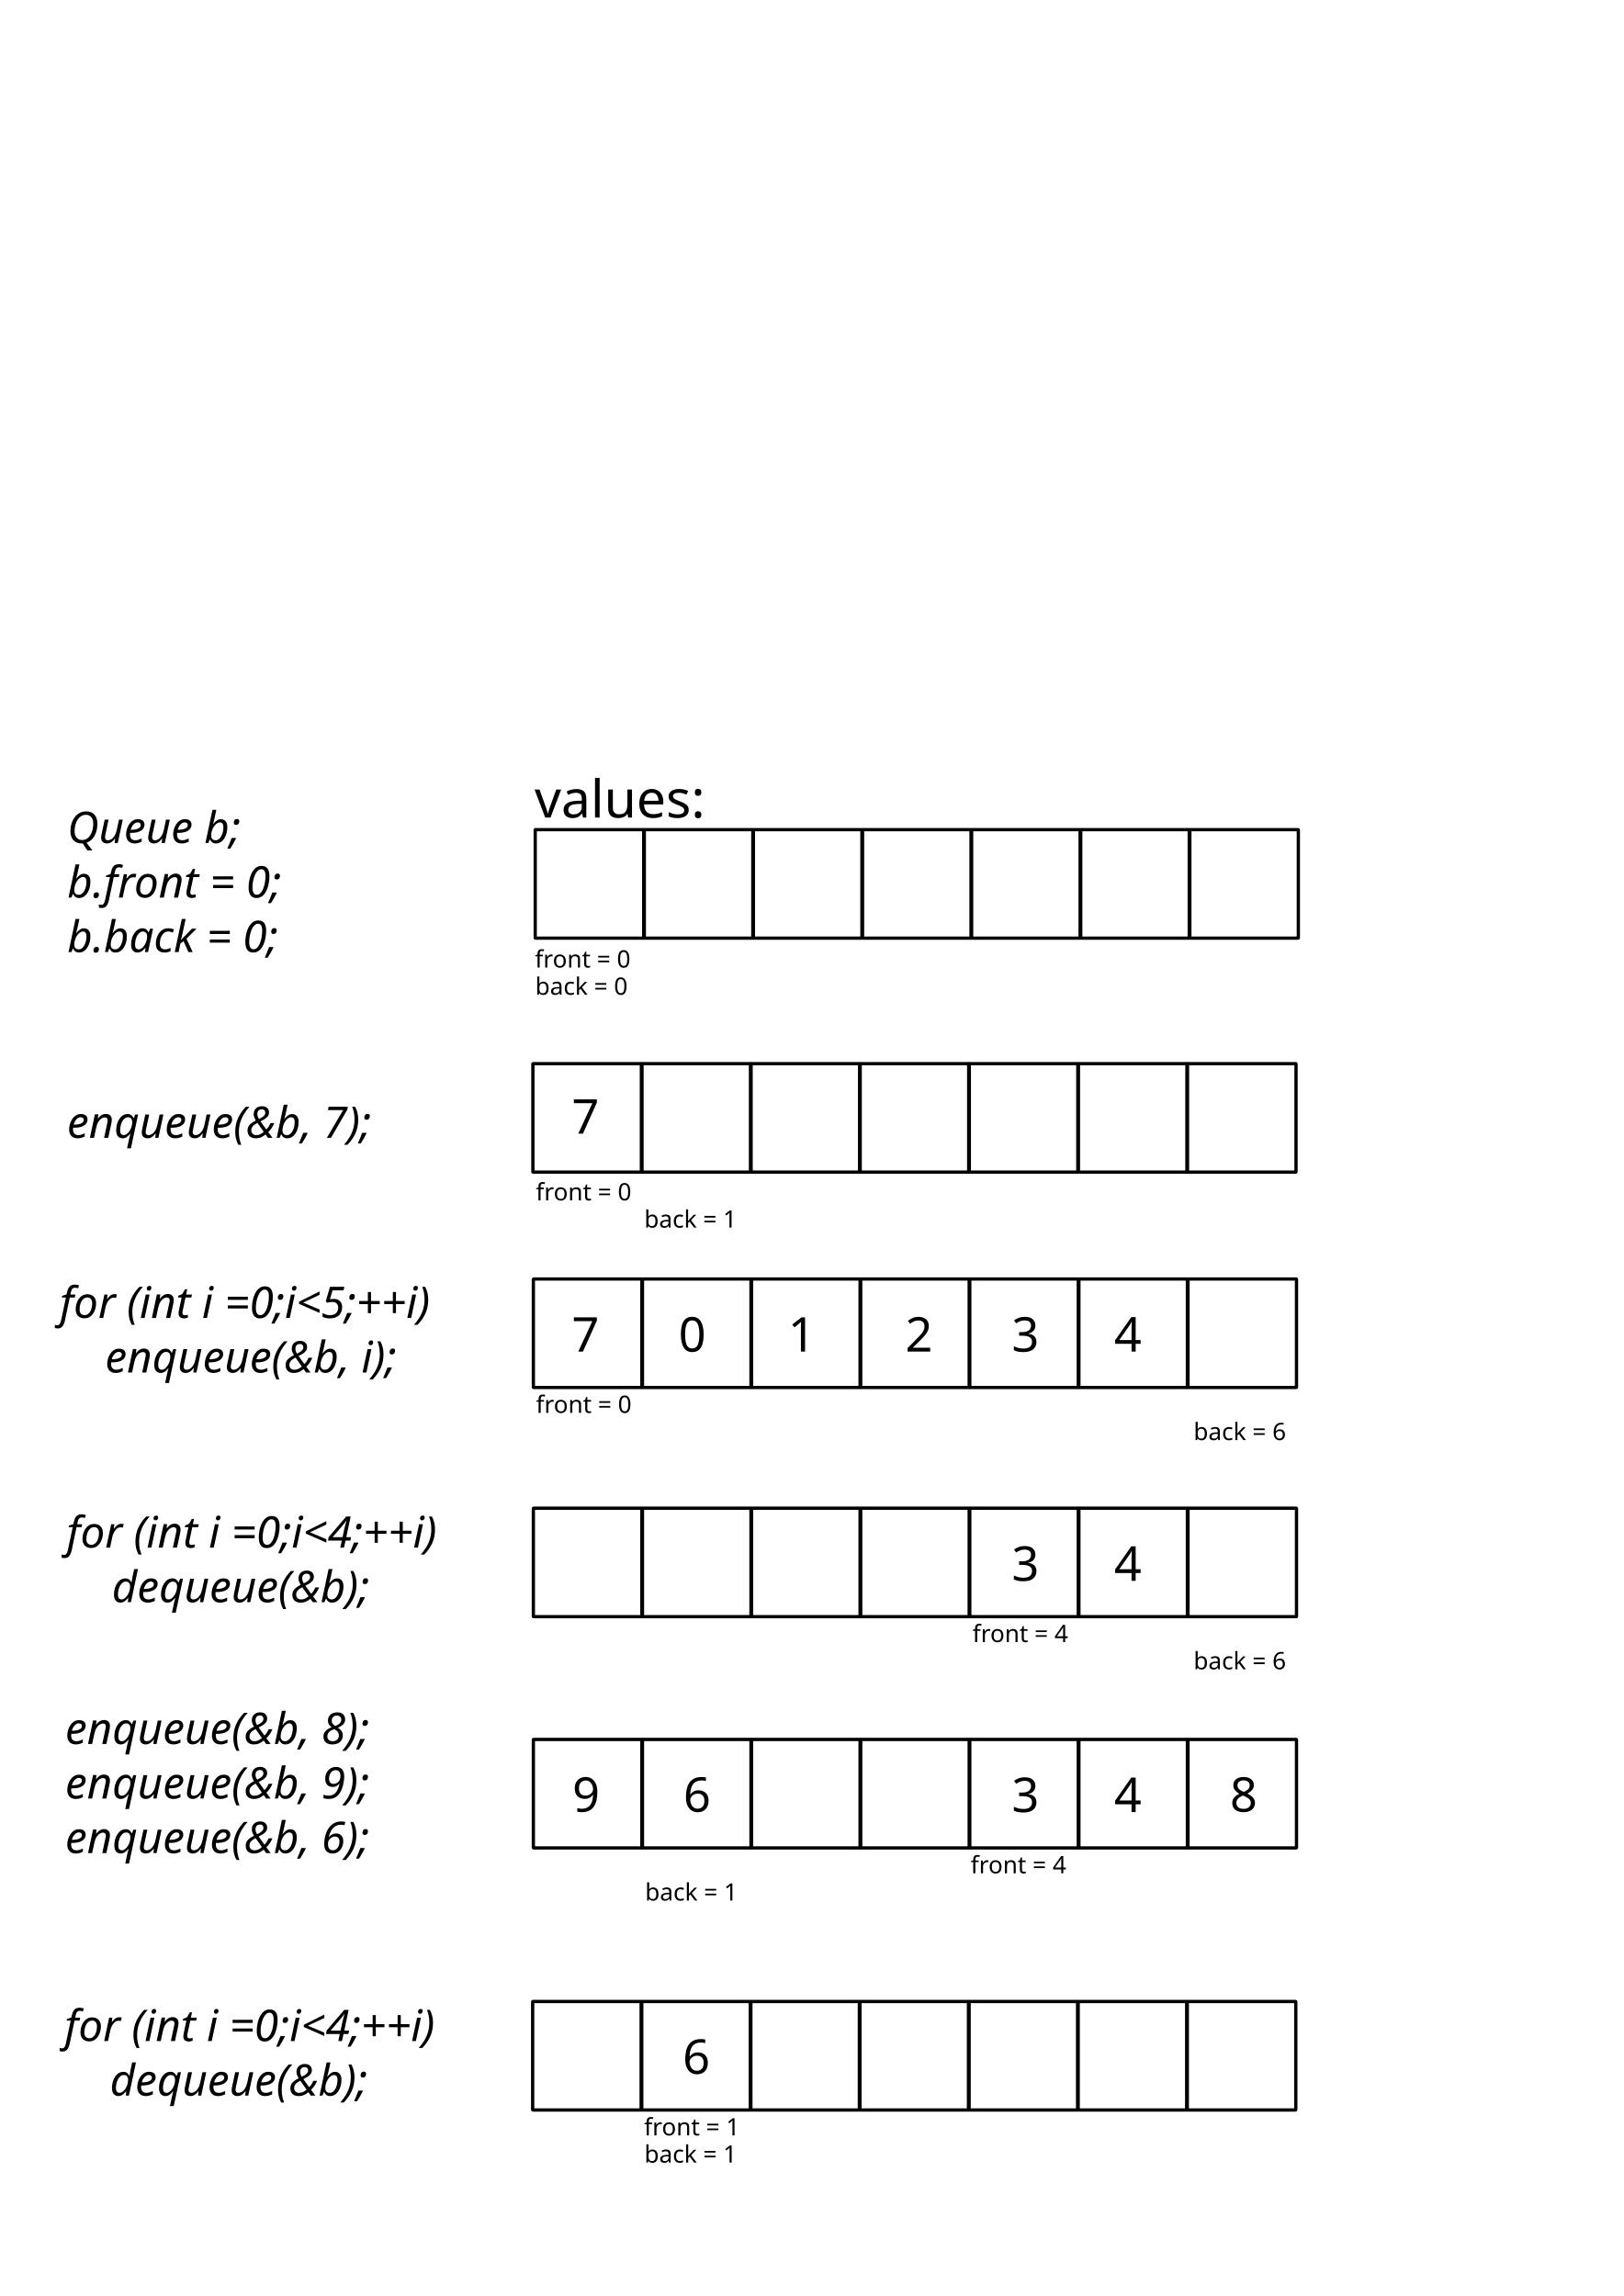
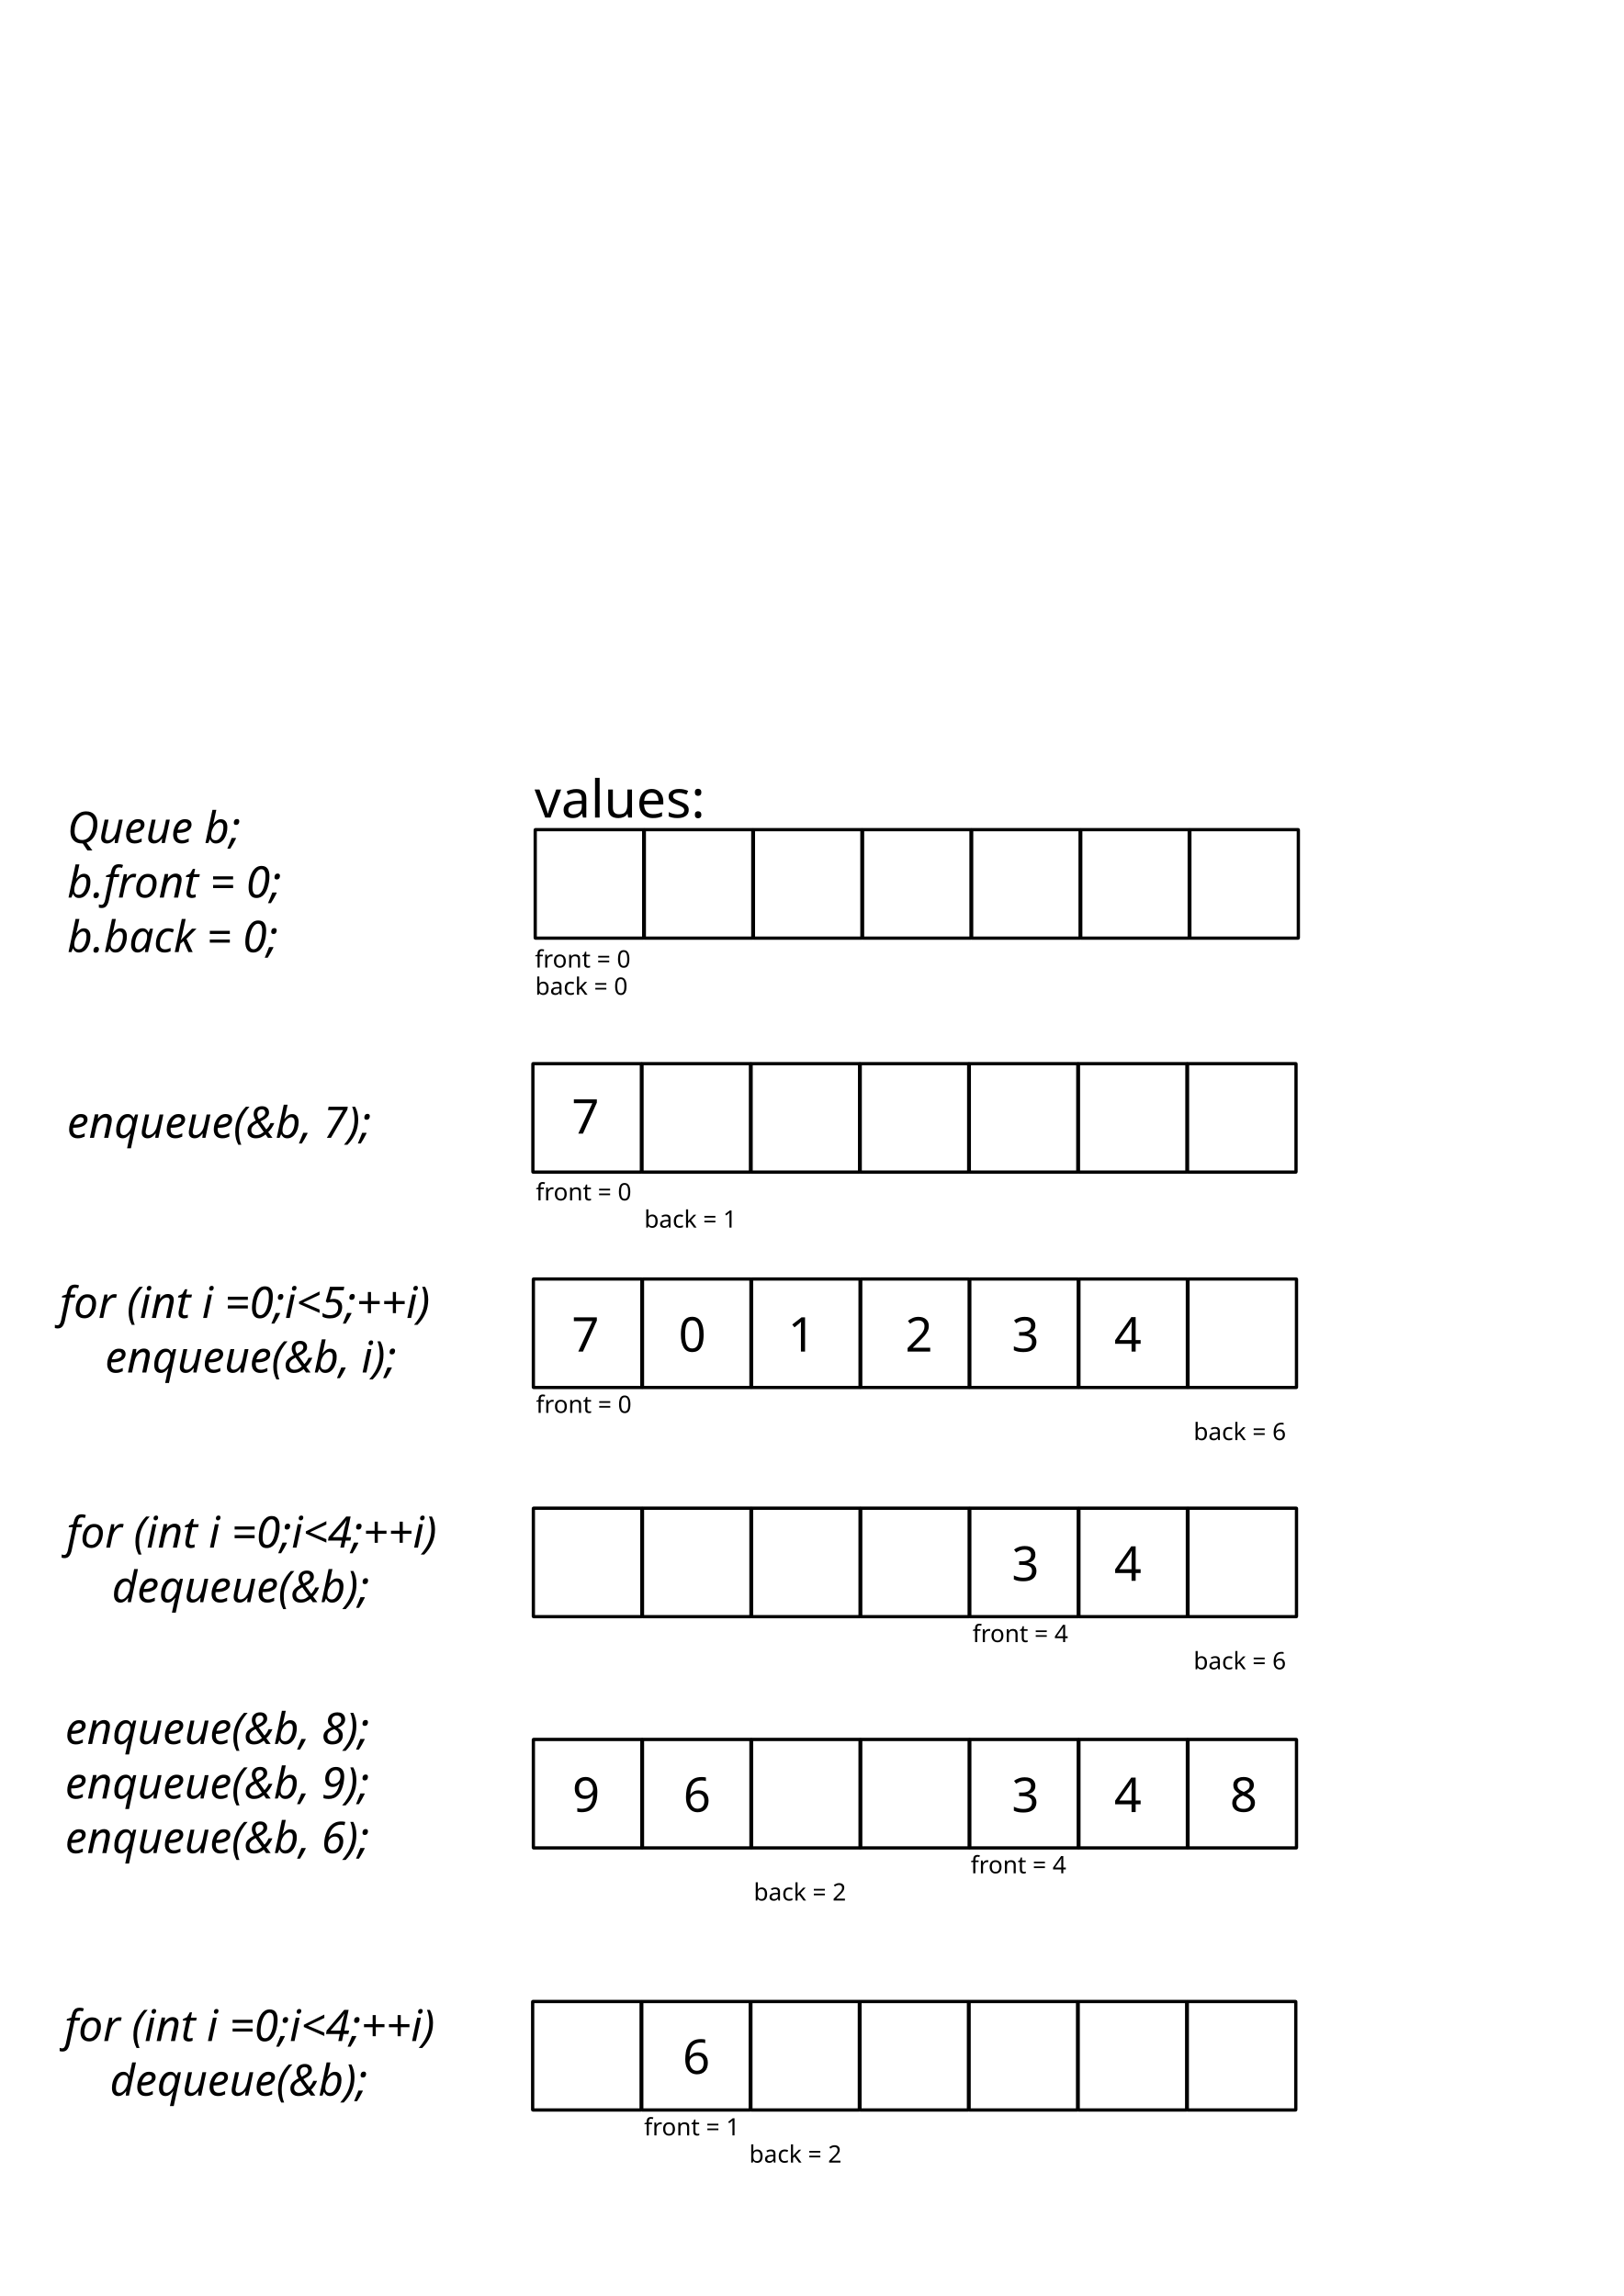
<svg xmlns="http://www.w3.org/2000/svg" width="744.094" height="1052.362" id="svg2" version="1.1">
  <defs id="defs4" />
  <g id="layer1">
    <rect style="fill:none;stroke:#000000;stroke-width:1.5;stroke-opacity:1;stroke-miterlimit:4;stroke-dasharray:none" id="rect3755" width="49.72" height="49.72" x="245.272" y="380.269" ry="0.125" />
    <rect style="fill:none;stroke:#000000;stroke-width:1.5;stroke-opacity:1;stroke-miterlimit:4;stroke-dasharray:none" id="rect3755-3" width="49.72" height="49.72" x="295.272" y="380.269" ry="0.125" />
    <rect style="fill:none;stroke:#000000;stroke-width:1.5;stroke-opacity:1;stroke-miterlimit:4;stroke-dasharray:none" id="rect3755-6" width="49.72" height="49.72" x="345.272" y="380.269" ry="0.125" />
    <rect style="fill:none;stroke:#000000;stroke-width:1.5;stroke-opacity:1;stroke-miterlimit:4;stroke-dasharray:none" id="rect3755-3-7" width="49.72" height="49.72" x="395.272" y="380.269" ry="0.125" />
    <rect style="fill:none;stroke:#000000;stroke-width:1.5;stroke-opacity:1;stroke-miterlimit:4;stroke-dasharray:none" id="rect3755-5" width="49.72" height="49.72" x="445.272" y="380.269" ry="0.125" />
    <rect style="fill:none;stroke:#000000;stroke-width:1.5;stroke-opacity:1;stroke-miterlimit:4;stroke-dasharray:none" id="rect3755-3-3" width="49.72" height="49.72" x="495.272" y="380.269" ry="0.125" />
    <rect style="fill:none;stroke:#000000;stroke-width:1.5;stroke-opacity:1;stroke-miterlimit:4;stroke-dasharray:none" id="rect3755-6-5" width="49.72" height="49.72" x="545.272" y="380.269" ry="0.125" />
    <text xml:space="preserve" style="font-size:18px;font-style:normal;font-weight:normal;line-height:125%;letter-spacing:0px;word-spacing:0px;fill:#000000;fill-opacity:1;stroke:none;font-family:Sans" x="245.137" y="443.466" id="text3905">
      <tspan id="tspan3907" x="245.137" y="443.466" style="font-size:11px">front = 0</tspan>
    </text>
    <text xml:space="preserve" style="font-size:18px;font-style:normal;font-weight:normal;line-height:125%;letter-spacing:0px;word-spacing:0px;fill:#000000;fill-opacity:1;stroke:none;font-family:Sans" x="244.981" y="374.734" id="text3909">
      <tspan id="tspan3911" x="244.981" y="374.734" style="font-size:24px">values: </tspan>
    </text>
    <text xml:space="preserve" style="font-size:18px;font-style:normal;font-weight:normal;line-height:125%;letter-spacing:0px;word-spacing:0px;fill:#000000;fill-opacity:1;stroke:none;font-family:Sans" x="30.732" y="521.537" id="text3970">
      <tspan id="tspan3972" x="30.732" y="521.537" style="font-size:20px;font-style:italic;-inkscape-font-specification:Sans Italic">enqueue(&amp;b, 7);</tspan>
    </text>
    <text xml:space="preserve" style="font-size:18px;font-style:normal;font-weight:normal;line-height:125%;letter-spacing:0px;word-spacing:0px;fill:#000000;fill-opacity:1;stroke:none;font-family:Sans" x="30.84" y="386.393" id="text3974">
      <tspan id="tspan3976" x="30.84" y="386.393" style="font-size:20px;font-style:italic;-inkscape-font-specification:Sans Italic">Queue b;</tspan>
      <tspan x="30.84" y="411.393" style="font-size:20px;font-style:italic;-inkscape-font-specification:Sans Italic" id="tspan4250">b.front = 0;</tspan>
      <tspan x="30.84" y="436.393" style="font-size:20px;font-style:italic;-inkscape-font-specification:Sans Italic" id="tspan3053">b.back = 0;</tspan>
    </text>
    <rect style="fill:none;stroke:#000000;stroke-width:1.5;stroke-opacity:1;stroke-miterlimit:4;stroke-dasharray:none" id="rect3755-8" width="49.72" height="49.72" x="244.207" y="487.518" ry="0.125" />
    <rect style="fill:none;stroke:#000000;stroke-width:1.5;stroke-opacity:1;stroke-miterlimit:4;stroke-dasharray:none" id="rect3755-3-9" width="49.72" height="49.72" x="294.207" y="487.518" ry="0.125" />
    <rect style="fill:none;stroke:#000000;stroke-width:1.5;stroke-opacity:1;stroke-miterlimit:4;stroke-dasharray:none" id="rect3755-6-7" width="49.72" height="49.72" x="344.207" y="487.518" ry="0.125" />
    <rect style="fill:none;stroke:#000000;stroke-width:1.5;stroke-opacity:1;stroke-miterlimit:4;stroke-dasharray:none" id="rect3755-3-7-3" width="49.72" height="49.72" x="394.207" y="487.518" ry="0.125" />
    <rect style="fill:none;stroke:#000000;stroke-width:1.5;stroke-opacity:1;stroke-miterlimit:4;stroke-dasharray:none" id="rect3755-5-6" width="49.72" height="49.72" x="444.207" y="487.518" ry="0.125" />
    <rect style="fill:none;stroke:#000000;stroke-width:1.5;stroke-opacity:1;stroke-miterlimit:4;stroke-dasharray:none" id="rect3755-3-3-1" width="49.72" height="49.72" x="494.207" y="487.518" ry="0.125" />
    <rect style="fill:none;stroke:#000000;stroke-width:1.5;stroke-opacity:1;stroke-miterlimit:4;stroke-dasharray:none" id="rect3755-6-5-2" width="49.72" height="49.72" x="544.207" y="487.518" ry="0.125" />
    <text xml:space="preserve" style="font-size:18px;font-style:normal;font-weight:normal;line-height:125%;letter-spacing:0px;word-spacing:0px;fill:#000000;fill-opacity:1;stroke:none;font-family:Sans" x="262.018" y="519.591" id="text4035">
      <tspan id="tspan4037" x="262.018" y="519.591" style="font-size:22px">7</tspan>
    </text>
    <rect style="fill:none;stroke:#000000;stroke-width:1.5;stroke-opacity:1;stroke-miterlimit:4;stroke-dasharray:none" id="rect3755-4" width="49.72" height="49.72" x="244.426" y="586.226" ry="0.125" />
    <rect style="fill:none;stroke:#000000;stroke-width:1.5;stroke-opacity:1;stroke-miterlimit:4;stroke-dasharray:none" id="rect3755-3-5" width="49.72" height="49.72" x="294.426" y="586.226" ry="0.125" />
    <rect style="fill:none;stroke:#000000;stroke-width:1.5;stroke-opacity:1;stroke-miterlimit:4;stroke-dasharray:none" id="rect3755-6-0" width="49.72" height="49.72" x="344.426" y="586.226" ry="0.125" />
    <rect style="fill:none;stroke:#000000;stroke-width:1.5;stroke-opacity:1;stroke-miterlimit:4;stroke-dasharray:none" id="rect3755-3-7-36" width="49.72" height="49.72" x="394.426" y="586.226" ry="0.125" />
    <rect style="fill:none;stroke:#000000;stroke-width:1.5;stroke-opacity:1;stroke-miterlimit:4;stroke-dasharray:none" id="rect3755-5-1" width="49.72" height="49.72" x="444.426" y="586.226" ry="0.125" />
    <rect style="fill:none;stroke:#000000;stroke-width:1.5;stroke-opacity:1;stroke-miterlimit:4;stroke-dasharray:none" id="rect3755-3-3-0" width="49.72" height="49.72" x="494.426" y="586.226" ry="0.125" />
    <rect style="fill:none;stroke:#000000;stroke-width:1.5;stroke-opacity:1;stroke-miterlimit:4;stroke-dasharray:none" id="rect3755-6-5-63" width="49.72" height="49.72" x="544.426" y="586.226" ry="0.125" />
    <text xml:space="preserve" style="font-size:18px;font-style:normal;font-weight:normal;line-height:125%;letter-spacing:0px;word-spacing:0px;fill:#000000;fill-opacity:1;stroke:none;font-family:Sans" x="27.374" y="604.084" id="text3974-7">
      <tspan id="tspan3976-6" x="27.374" y="604.084" style="font-size:20px;font-style:italic;-inkscape-font-specification:Sans Italic">for (int i =0;i&lt;5;++i)</tspan>
      <tspan x="27.374" y="629.084" style="font-size:20px;font-style:italic;-inkscape-font-specification:Sans Italic" id="tspan4170">    enqueue(&amp;b, i);</tspan>
    </text>
    <text xml:space="preserve" style="font-size:18px;font-style:normal;font-weight:normal;line-height:125%;letter-spacing:0px;word-spacing:0px;fill:#000000;fill-opacity:1;stroke:none;font-family:Sans" x="262.018" y="619.502" id="text4035-0">
      <tspan id="tspan4037-7" x="262.018" y="619.502" style="font-size:22px">7</tspan>
    </text>
    <text xml:space="preserve" style="font-size:18px;font-style:normal;font-weight:normal;line-height:125%;letter-spacing:0px;word-spacing:0px;fill:#000000;fill-opacity:1;stroke:none;font-family:Sans" x="310.955" y="619.501" id="text4035-0-8">
      <tspan id="tspan4037-7-6" x="310.955" y="619.501" style="font-size:22px">0</tspan>
    </text>
    <text xml:space="preserve" style="font-size:18px;font-style:normal;font-weight:normal;line-height:125%;letter-spacing:0px;word-spacing:0px;fill:#000000;fill-opacity:1;stroke:none;font-family:Sans" x="361.119" y="619.501" id="text4035-0-88">
      <tspan id="tspan4037-7-4" x="361.119" y="619.501" style="font-size:22px">1</tspan>
    </text>
    <text xml:space="preserve" style="font-size:18px;font-style:normal;font-weight:normal;line-height:125%;letter-spacing:0px;word-spacing:0px;fill:#000000;fill-opacity:1;stroke:none;font-family:Sans" x="414.849" y="619.501" id="text4035-0-3">
      <tspan id="tspan4037-7-1" x="414.849" y="619.501" style="font-size:22px">2</tspan>
    </text>
    <text xml:space="preserve" style="font-size:18px;font-style:normal;font-weight:normal;line-height:125%;letter-spacing:0px;word-spacing:0px;fill:#000000;fill-opacity:1;stroke:none;font-family:Sans" x="463.638" y="619.501" id="text4035-0-4">
      <tspan id="tspan4037-7-9" x="463.638" y="619.501" style="font-size:22px">3</tspan>
    </text>
    <text xml:space="preserve" style="font-size:18px;font-style:normal;font-weight:normal;line-height:125%;letter-spacing:0px;word-spacing:0px;fill:#000000;fill-opacity:1;stroke:none;font-family:Sans" x="510.574" y="619.501" id="text4035-0-2">
      <tspan id="tspan4037-7-0" x="510.574" y="619.501" style="font-size:22px">4</tspan>
    </text>
    <text xml:space="preserve" style="font-size:18px;font-style:normal;font-weight:normal;line-height:125%;letter-spacing:0px;word-spacing:0px;fill:#000000;fill-opacity:1;stroke:none;font-family:Sans" x="245.261" y="455.94" id="text3905-3">
      <tspan id="tspan3907-6" x="245.261" y="455.94" style="font-size:11px">back = 0</tspan>
    </text>
    <text xml:space="preserve" style="font-size:18px;font-style:normal;font-weight:normal;line-height:125%;letter-spacing:0px;word-spacing:0px;fill:#000000;fill-opacity:1;stroke:none;font-family:Sans" x="245.546" y="550.196" id="text3905-7">
      <tspan id="tspan3907-53" x="245.546" y="550.196" style="font-size:11px">front = 0</tspan>
    </text>
    <text xml:space="preserve" style="font-size:18px;font-style:normal;font-weight:normal;line-height:125%;letter-spacing:0px;word-spacing:0px;fill:#000000;fill-opacity:1;stroke:none;font-family:Sans" x="295.235" y="562.671" id="text3905-3-5">
      <tspan id="tspan3907-6-6" x="295.235" y="562.671" style="font-size:11px">back = 1</tspan>
    </text>
    <text xml:space="preserve" style="font-size:18px;font-style:normal;font-weight:normal;line-height:125%;letter-spacing:0px;word-spacing:0px;fill:#000000;fill-opacity:1;stroke:none;font-family:Sans" x="245.614" y="647.591" id="text3905-7-2">
      <tspan id="tspan3907-53-9" x="245.614" y="647.591" style="font-size:11px">front = 0</tspan>
    </text>
    <text xml:space="preserve" style="font-size:18px;font-style:normal;font-weight:normal;line-height:125%;letter-spacing:0px;word-spacing:0px;fill:#000000;fill-opacity:1;stroke:none;font-family:Sans" x="546.968" y="660.065" id="text3905-3-5-1">
      <tspan id="tspan3907-6-6-2" x="546.968" y="660.065" style="font-size:11px">back = 6</tspan>
    </text>
    <rect style="fill:none;stroke:#000000;stroke-width:1.5;stroke-miterlimit:4;stroke-opacity:1;stroke-dasharray:none" id="rect3755-4-7" width="49.72" height="49.72" x="244.426" y="691.274" ry="0.125" />
    <rect style="fill:none;stroke:#000000;stroke-width:1.5;stroke-miterlimit:4;stroke-opacity:1;stroke-dasharray:none" id="rect3755-3-5-0" width="49.72" height="49.72" x="294.426" y="691.274" ry="0.125" />
    <rect style="fill:none;stroke:#000000;stroke-width:1.5;stroke-miterlimit:4;stroke-opacity:1;stroke-dasharray:none" id="rect3755-6-0-93" width="49.72" height="49.72" x="344.426" y="691.274" ry="0.125" />
    <rect style="fill:none;stroke:#000000;stroke-width:1.5;stroke-miterlimit:4;stroke-opacity:1;stroke-dasharray:none" id="rect3755-3-7-36-6" width="49.72" height="49.72" x="394.426" y="691.274" ry="0.125" />
    <rect style="fill:none;stroke:#000000;stroke-width:1.5;stroke-miterlimit:4;stroke-opacity:1;stroke-dasharray:none" id="rect3755-5-1-0" width="49.72" height="49.72" x="444.426" y="691.274" ry="0.125" />
    <rect style="fill:none;stroke:#000000;stroke-width:1.5;stroke-miterlimit:4;stroke-opacity:1;stroke-dasharray:none" id="rect3755-3-3-0-62" width="49.72" height="49.72" x="494.426" y="691.274" ry="0.125" />
    <rect style="fill:none;stroke:#000000;stroke-width:1.5;stroke-miterlimit:4;stroke-opacity:1;stroke-dasharray:none" id="rect3755-6-5-63-6" width="49.72" height="49.72" x="544.426" y="691.274" ry="0.125" />
    <text xml:space="preserve" style="font-size:18px;font-style:normal;font-weight:normal;line-height:125%;letter-spacing:0px;word-spacing:0px;fill:#000000;fill-opacity:1;stroke:none;font-family:Sans" x="463.638" y="724.549" id="text4035-0-4-5">
      <tspan id="tspan4037-7-9-9" x="463.638" y="724.549" style="font-size:22px">3</tspan>
    </text>
    <text xml:space="preserve" style="font-size:18px;font-style:normal;font-weight:normal;line-height:125%;letter-spacing:0px;word-spacing:0px;fill:#000000;fill-opacity:1;stroke:none;font-family:Sans" x="510.574" y="724.549" id="text4035-0-2-2">
      <tspan id="tspan4037-7-0-2" x="510.574" y="724.549" style="font-size:22px">4</tspan>
    </text>
    <text xml:space="preserve" style="font-size:18px;font-style:normal;font-weight:normal;line-height:125%;letter-spacing:0px;word-spacing:0px;fill:#000000;fill-opacity:1;stroke:none;font-family:Sans" x="445.655" y="752.638" id="text3905-7-2-8">
      <tspan id="tspan3907-53-9-9" x="445.655" y="752.638" style="font-size:11px">front = 4</tspan>
    </text>
    <text xml:space="preserve" style="font-size:18px;font-style:normal;font-weight:normal;line-height:125%;letter-spacing:0px;word-spacing:0px;fill:#000000;fill-opacity:1;stroke:none;font-family:Sans" x="546.968" y="765.113" id="text3905-3-5-1-7">
      <tspan id="tspan3907-6-6-2-3" x="546.968" y="765.113" style="font-size:11px">back = 6</tspan>
    </text>
    <text xml:space="preserve" style="font-size:18px;font-style:normal;font-weight:normal;line-height:125%;letter-spacing:0px;word-spacing:0px;fill:#000000;fill-opacity:1;stroke:none;font-family:Sans" x="29.886" y="799.343" id="text3970-5-6">
      <tspan id="tspan3972-4-1" x="29.886" y="799.343" style="font-size:20px;font-style:italic;-inkscape-font-specification:Sans Italic">enqueue(&amp;b, 8);</tspan>
      <tspan x="29.886" y="824.343" style="font-size:20px;font-style:italic;-inkscape-font-specification:Sans Italic" id="tspan4264-2">enqueue(&amp;b, 9);</tspan>
      <tspan x="29.886" y="849.343" style="font-size:20px;font-style:italic;-inkscape-font-specification:Sans Italic" id="tspan3363">enqueue(&amp;b, 6);</tspan>
    </text>
    <rect style="fill:none;stroke:#000000;stroke-width:1.5;stroke-miterlimit:4;stroke-opacity:1;stroke-dasharray:none" id="rect3755-4-7-9" width="49.72" height="49.72" x="244.426" y="797.265" ry="0.125" />
    <rect style="fill:none;stroke:#000000;stroke-width:1.5;stroke-miterlimit:4;stroke-opacity:1;stroke-dasharray:none" id="rect3755-3-5-0-3" width="49.72" height="49.72" x="294.426" y="797.265" ry="0.125" />
    <rect style="fill:none;stroke:#000000;stroke-width:1.5;stroke-miterlimit:4;stroke-opacity:1;stroke-dasharray:none" id="rect3755-6-0-93-1" width="49.72" height="49.72" x="344.426" y="797.265" ry="0.125" />
    <rect style="fill:none;stroke:#000000;stroke-width:1.5;stroke-miterlimit:4;stroke-opacity:1;stroke-dasharray:none" id="rect3755-3-7-36-6-9" width="49.72" height="49.72" x="394.426" y="797.265" ry="0.125" />
    <rect style="fill:none;stroke:#000000;stroke-width:1.5;stroke-miterlimit:4;stroke-opacity:1;stroke-dasharray:none" id="rect3755-5-1-0-4" width="49.72" height="49.72" x="444.426" y="797.265" ry="0.125" />
    <rect style="fill:none;stroke:#000000;stroke-width:1.5;stroke-miterlimit:4;stroke-opacity:1;stroke-dasharray:none" id="rect3755-3-3-0-62-7" width="49.72" height="49.72" x="494.426" y="797.265" ry="0.125" />
    <rect style="fill:none;stroke:#000000;stroke-width:1.5;stroke-miterlimit:4;stroke-opacity:1;stroke-dasharray:none" id="rect3755-6-5-63-6-8" width="49.72" height="49.72" x="544.426" y="797.265" ry="0.125" />
    <text xml:space="preserve" style="font-size:18px;font-style:normal;font-weight:normal;line-height:125%;letter-spacing:0px;word-spacing:0px;fill:#000000;fill-opacity:1;stroke:none;font-family:Sans" x="463.637" y="830.54" id="text4035-0-4-5-6">
      <tspan id="tspan4037-7-9-9-1" x="463.637" y="830.54" style="font-size:22px">3</tspan>
    </text>
    <text xml:space="preserve" style="font-size:18px;font-style:normal;font-weight:normal;line-height:125%;letter-spacing:0px;word-spacing:0px;fill:#000000;fill-opacity:1;stroke:none;font-family:Sans" x="510.574" y="830.54" id="text4035-0-2-2-0">
      <tspan id="tspan4037-7-0-2-6" x="510.574" y="830.54" style="font-size:22px">4</tspan>
    </text>
    <text xml:space="preserve" style="font-size:18px;font-style:normal;font-weight:normal;line-height:125%;letter-spacing:0px;word-spacing:0px;fill:#000000;fill-opacity:1;stroke:none;font-family:Sans" x="444.808" y="858.63" id="text3905-7-2-8-3">
      <tspan id="tspan3907-53-9-9-2" x="444.808" y="858.63" style="font-size:11px">front = 4</tspan>
    </text>
-     <text xml:space="preserve" style="font-size:18px;font-style:normal;font-weight:normal;line-height:125%;letter-spacing:0px;word-spacing:0px;fill:#000000;fill-opacity:1;stroke:none;font-family:Sans" x="295.611" y="871.104" id="text3905-3-5-1-7-0">
-       <tspan id="tspan3907-6-6-2-3-6" x="295.611" y="871.104" style="font-size:11px">back = 1</tspan>
+     <text xml:space="preserve" style="font-size:18px;font-style:normal;font-weight:normal;line-height:125%;letter-spacing:0px;word-spacing:0px;fill:#000000;fill-opacity:1;stroke:none;font-family:Sans" x="345.395" y="871.104" id="text3905-3-5-1-7-0">
+       <tspan id="tspan3907-6-6-2-3-6" x="345.395" y="871.104" style="font-size:11px">back = 2</tspan>
    </text>
    <text xml:space="preserve" style="font-size:18px;font-style:normal;font-weight:normal;line-height:125%;letter-spacing:0px;word-spacing:0px;fill:#000000;fill-opacity:1;stroke:none;font-family:Sans" x="563.624" y="830.387" id="text4035-0-3-3-0-1">
      <tspan id="tspan4037-7-1-7-3-5" x="563.624" y="830.387" style="font-size:22px">8</tspan>
    </text>
    <text xml:space="preserve" style="font-size:18px;font-style:normal;font-weight:normal;line-height:125%;letter-spacing:0px;word-spacing:0px;fill:#000000;fill-opacity:1;stroke:none;font-family:Sans" x="262.303" y="830.387" id="text4035-0-3-3-0-1-5">
      <tspan id="tspan4037-7-1-7-3-5-4" x="262.303" y="830.387" style="font-size:22px">9</tspan>
    </text>
    <text xml:space="preserve" style="font-size:18px;font-style:normal;font-weight:normal;line-height:125%;letter-spacing:0px;word-spacing:0px;fill:#000000;fill-opacity:1;stroke:none;font-family:Sans" x="313.157" y="830.412" id="text4035-0-3-3-0-1-5-7">
      <tspan id="tspan4037-7-1-7-3-5-4-6" x="313.157" y="830.412" style="font-size:22px">6</tspan>
    </text>
    <text xml:space="preserve" style="font-size:18px;font-style:normal;font-weight:normal;line-height:125%;letter-spacing:0px;word-spacing:0px;fill:#000000;fill-opacity:1;stroke:none;font-family:Sans" x="29.562" y="935.516" id="text3970-5-6-5">
      <tspan x="29.562" y="935.516" style="font-size:20px;font-style:italic;-inkscape-font-specification:Sans Italic" id="tspan3363-3">for (int i =0;i&lt;4;++i)</tspan>
      <tspan x="29.562" y="960.516" style="font-size:20px;font-style:italic;-inkscape-font-specification:Sans Italic" id="tspan3487">    dequeue(&amp;b);</tspan>
    </text>
    <rect style="fill:none;stroke:#000000;stroke-width:1.5;stroke-miterlimit:4;stroke-opacity:1;stroke-dasharray:none" id="rect3755-4-7-9-7" width="49.72" height="49.72" x="244.101" y="917.381" ry="0.125" />
    <rect style="fill:none;stroke:#000000;stroke-width:1.5;stroke-miterlimit:4;stroke-opacity:1;stroke-dasharray:none" id="rect3755-3-5-0-3-4" width="49.72" height="49.72" x="294.101" y="917.381" ry="0.125" />
    <rect style="fill:none;stroke:#000000;stroke-width:1.5;stroke-miterlimit:4;stroke-opacity:1;stroke-dasharray:none" id="rect3755-6-0-93-1-5" width="49.72" height="49.72" x="344.101" y="917.381" ry="0.125" />
    <rect style="fill:none;stroke:#000000;stroke-width:1.5;stroke-miterlimit:4;stroke-opacity:1;stroke-dasharray:none" id="rect3755-3-7-36-6-9-2" width="49.72" height="49.72" x="394.101" y="917.381" ry="0.125" />
    <rect style="fill:none;stroke:#000000;stroke-width:1.5;stroke-miterlimit:4;stroke-opacity:1;stroke-dasharray:none" id="rect3755-5-1-0-4-5" width="49.72" height="49.72" x="444.101" y="917.381" ry="0.125" />
    <rect style="fill:none;stroke:#000000;stroke-width:1.5;stroke-miterlimit:4;stroke-opacity:1;stroke-dasharray:none" id="rect3755-3-3-0-62-7-4" width="49.72" height="49.72" x="494.101" y="917.381" ry="0.125" />
    <rect style="fill:none;stroke:#000000;stroke-width:1.5;stroke-miterlimit:4;stroke-opacity:1;stroke-dasharray:none" id="rect3755-6-5-63-6-8-7" width="49.72" height="49.72" x="544.101" y="917.381" ry="0.125" />
    <text xml:space="preserve" style="font-size:18px;font-style:normal;font-weight:normal;line-height:125%;letter-spacing:0px;word-spacing:0px;fill:#000000;fill-opacity:1;stroke:none;font-family:Sans" x="295.16" y="978.746" id="text3905-7-2-8-3-6">
      <tspan id="tspan3907-53-9-9-2-8" x="295.16" y="978.746" style="font-size:11px">front = 1</tspan>
    </text>
-     <text xml:space="preserve" style="font-size:18px;font-style:normal;font-weight:normal;line-height:125%;letter-spacing:0px;word-spacing:0px;fill:#000000;fill-opacity:1;stroke:none;font-family:Sans" x="295.287" y="991.22" id="text3905-3-5-1-7-0-8">
-       <tspan id="tspan3907-6-6-2-3-6-4" x="295.287" y="991.22" style="font-size:11px">back = 1</tspan>
+     <text xml:space="preserve" style="font-size:18px;font-style:normal;font-weight:normal;line-height:125%;letter-spacing:0px;word-spacing:0px;fill:#000000;fill-opacity:1;stroke:none;font-family:Sans" x="343.324" y="991.22" id="text3905-3-5-1-7-0-8">
+       <tspan id="tspan3907-6-6-2-3-6-4" x="343.324" y="991.22" style="font-size:11px">back = 2</tspan>
    </text>
    <text xml:space="preserve" style="font-size:18px;font-style:normal;font-weight:normal;line-height:125%;letter-spacing:0px;word-spacing:0px;fill:#000000;fill-opacity:1;stroke:none;font-family:Sans" x="312.833" y="950.528" id="text4035-0-3-3-0-1-5-7-2">
      <tspan id="tspan4037-7-1-7-3-5-4-6-0" x="312.833" y="950.528" style="font-size:22px">6</tspan>
    </text>
    <text xml:space="preserve" style="font-size:18px;font-style:normal;font-weight:normal;line-height:125%;letter-spacing:0px;word-spacing:0px;fill:#000000;fill-opacity:1;stroke:none;font-family:Sans" x="30.483" y="709.359" id="text3970-5-6-5-6">
      <tspan x="30.483" y="709.359" style="font-size:20px;font-style:italic;-inkscape-font-specification:Sans Italic" id="tspan3363-3-8">for (int i =0;i&lt;4;++i)</tspan>
      <tspan x="30.483" y="734.359" style="font-size:20px;font-style:italic;-inkscape-font-specification:Sans Italic" id="tspan3487-9">    dequeue(&amp;b);</tspan>
    </text>
  </g>
</svg>
